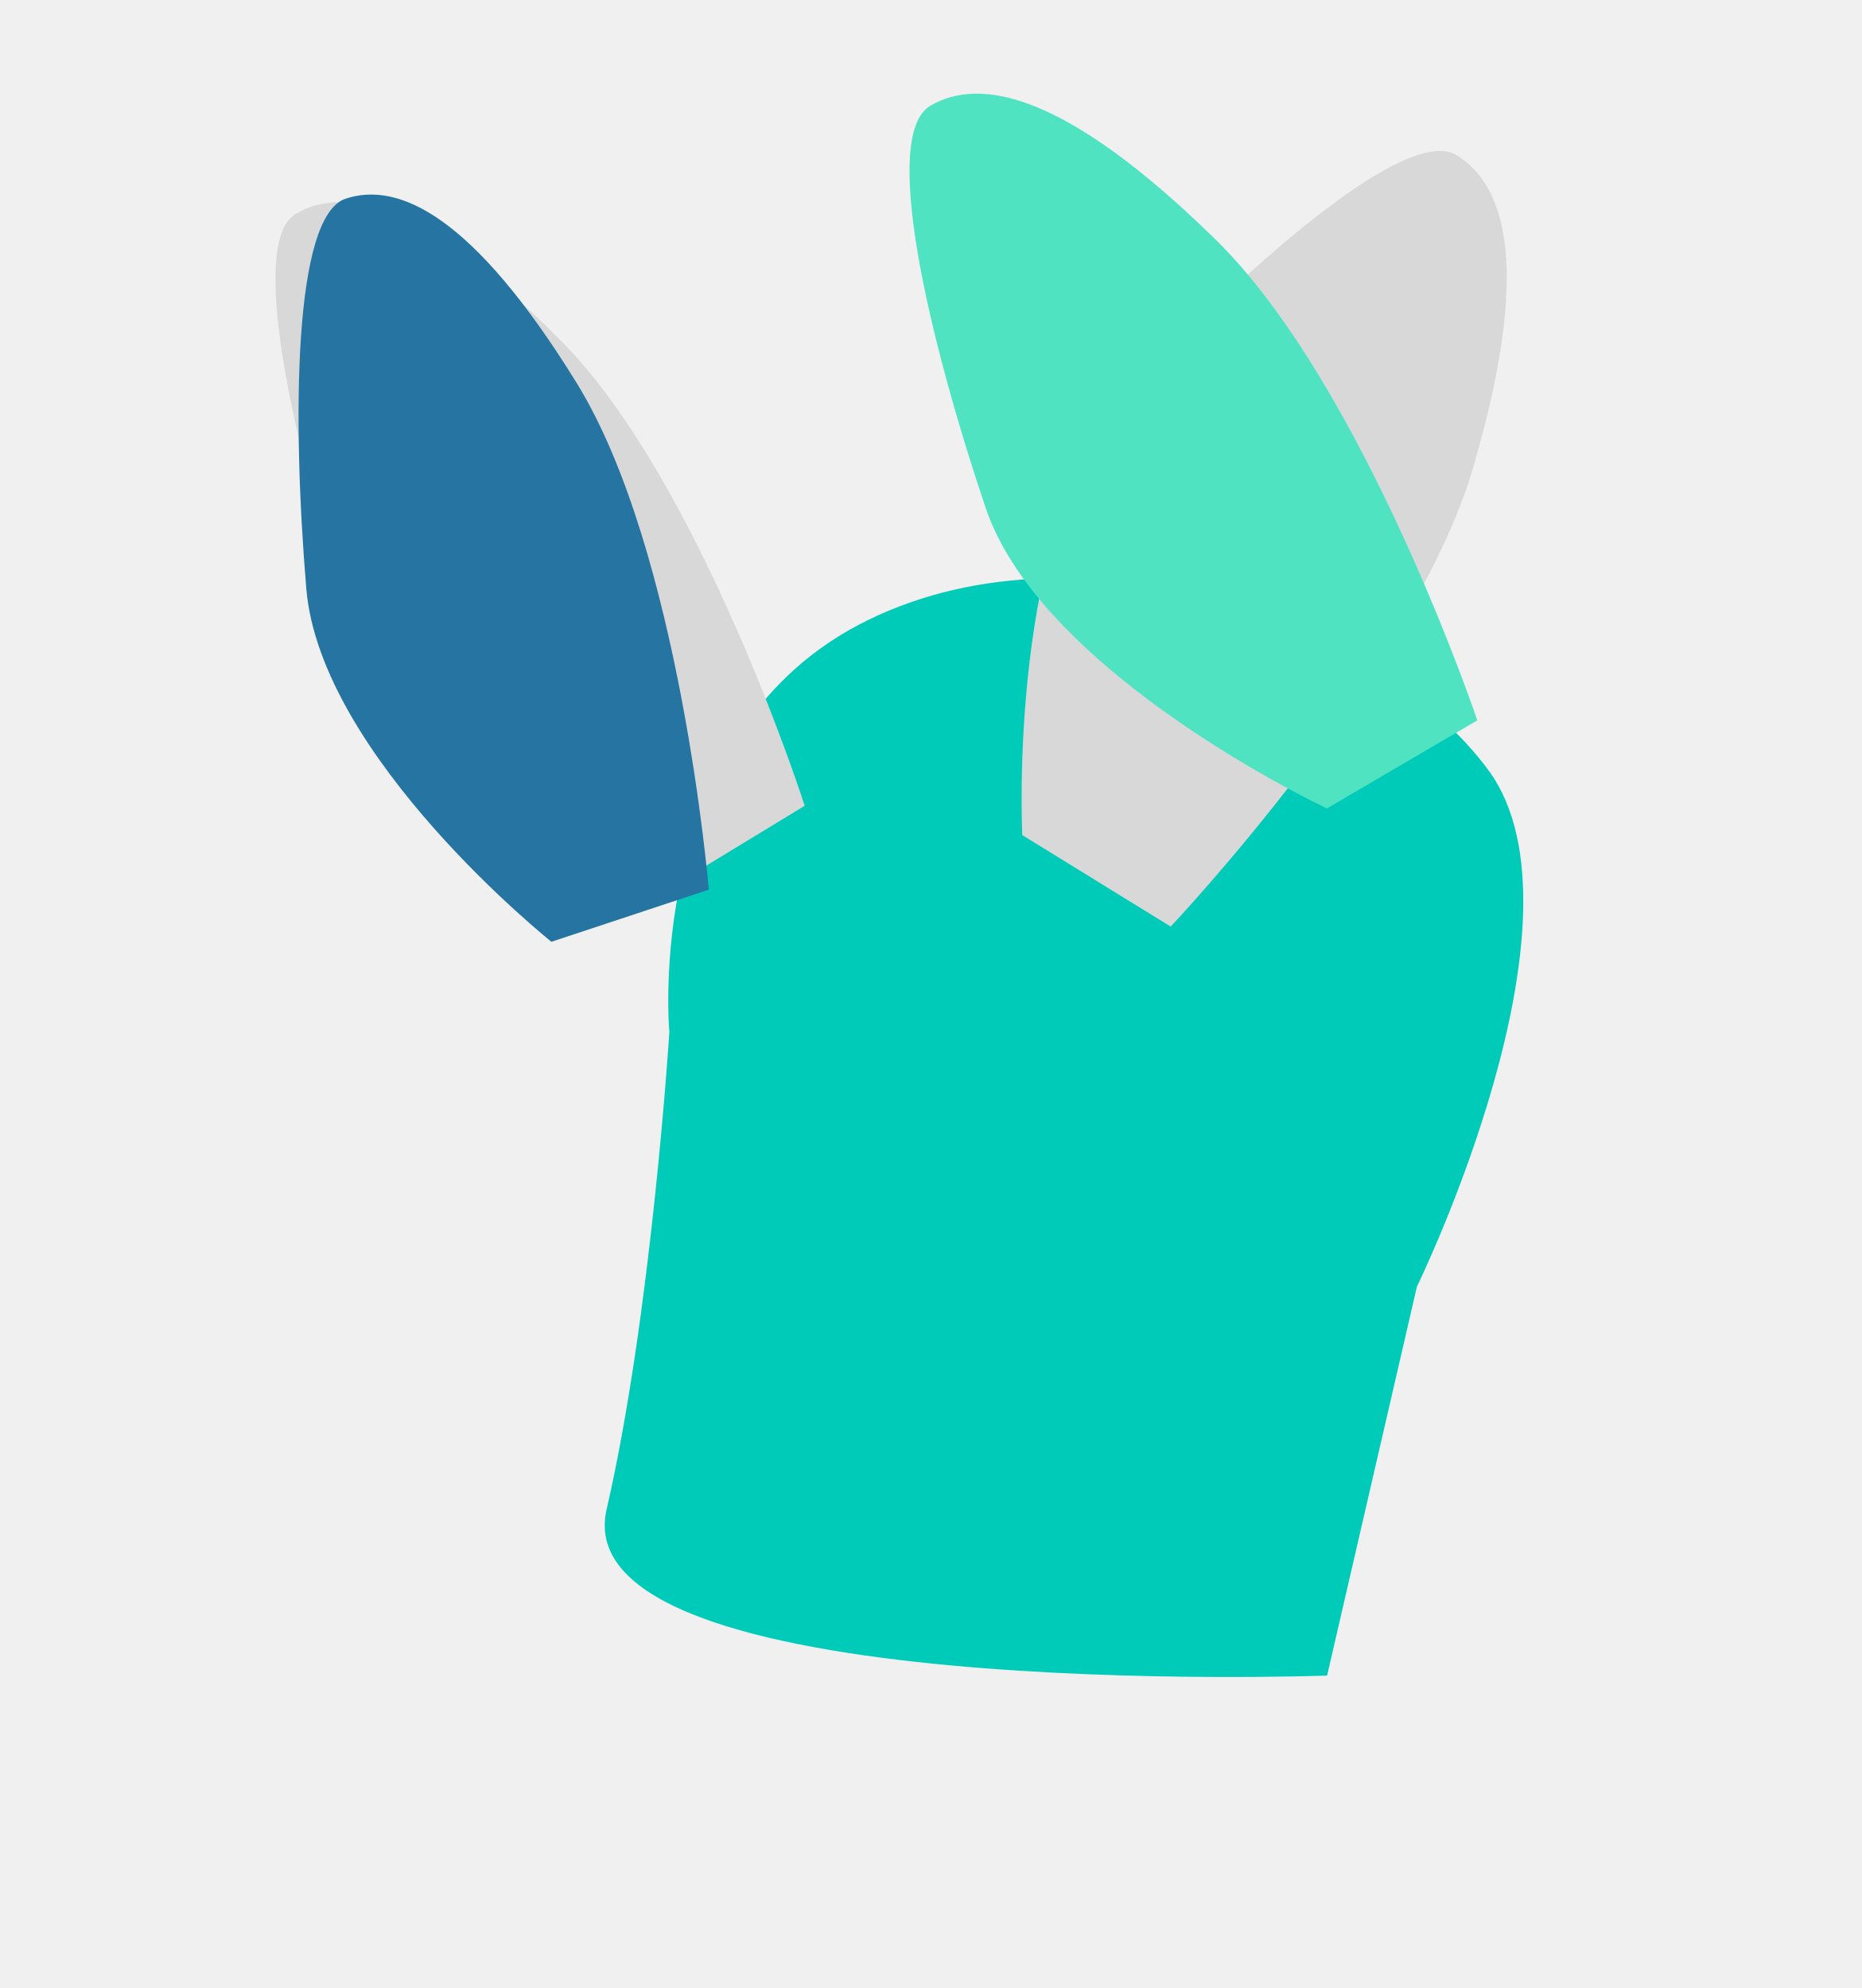
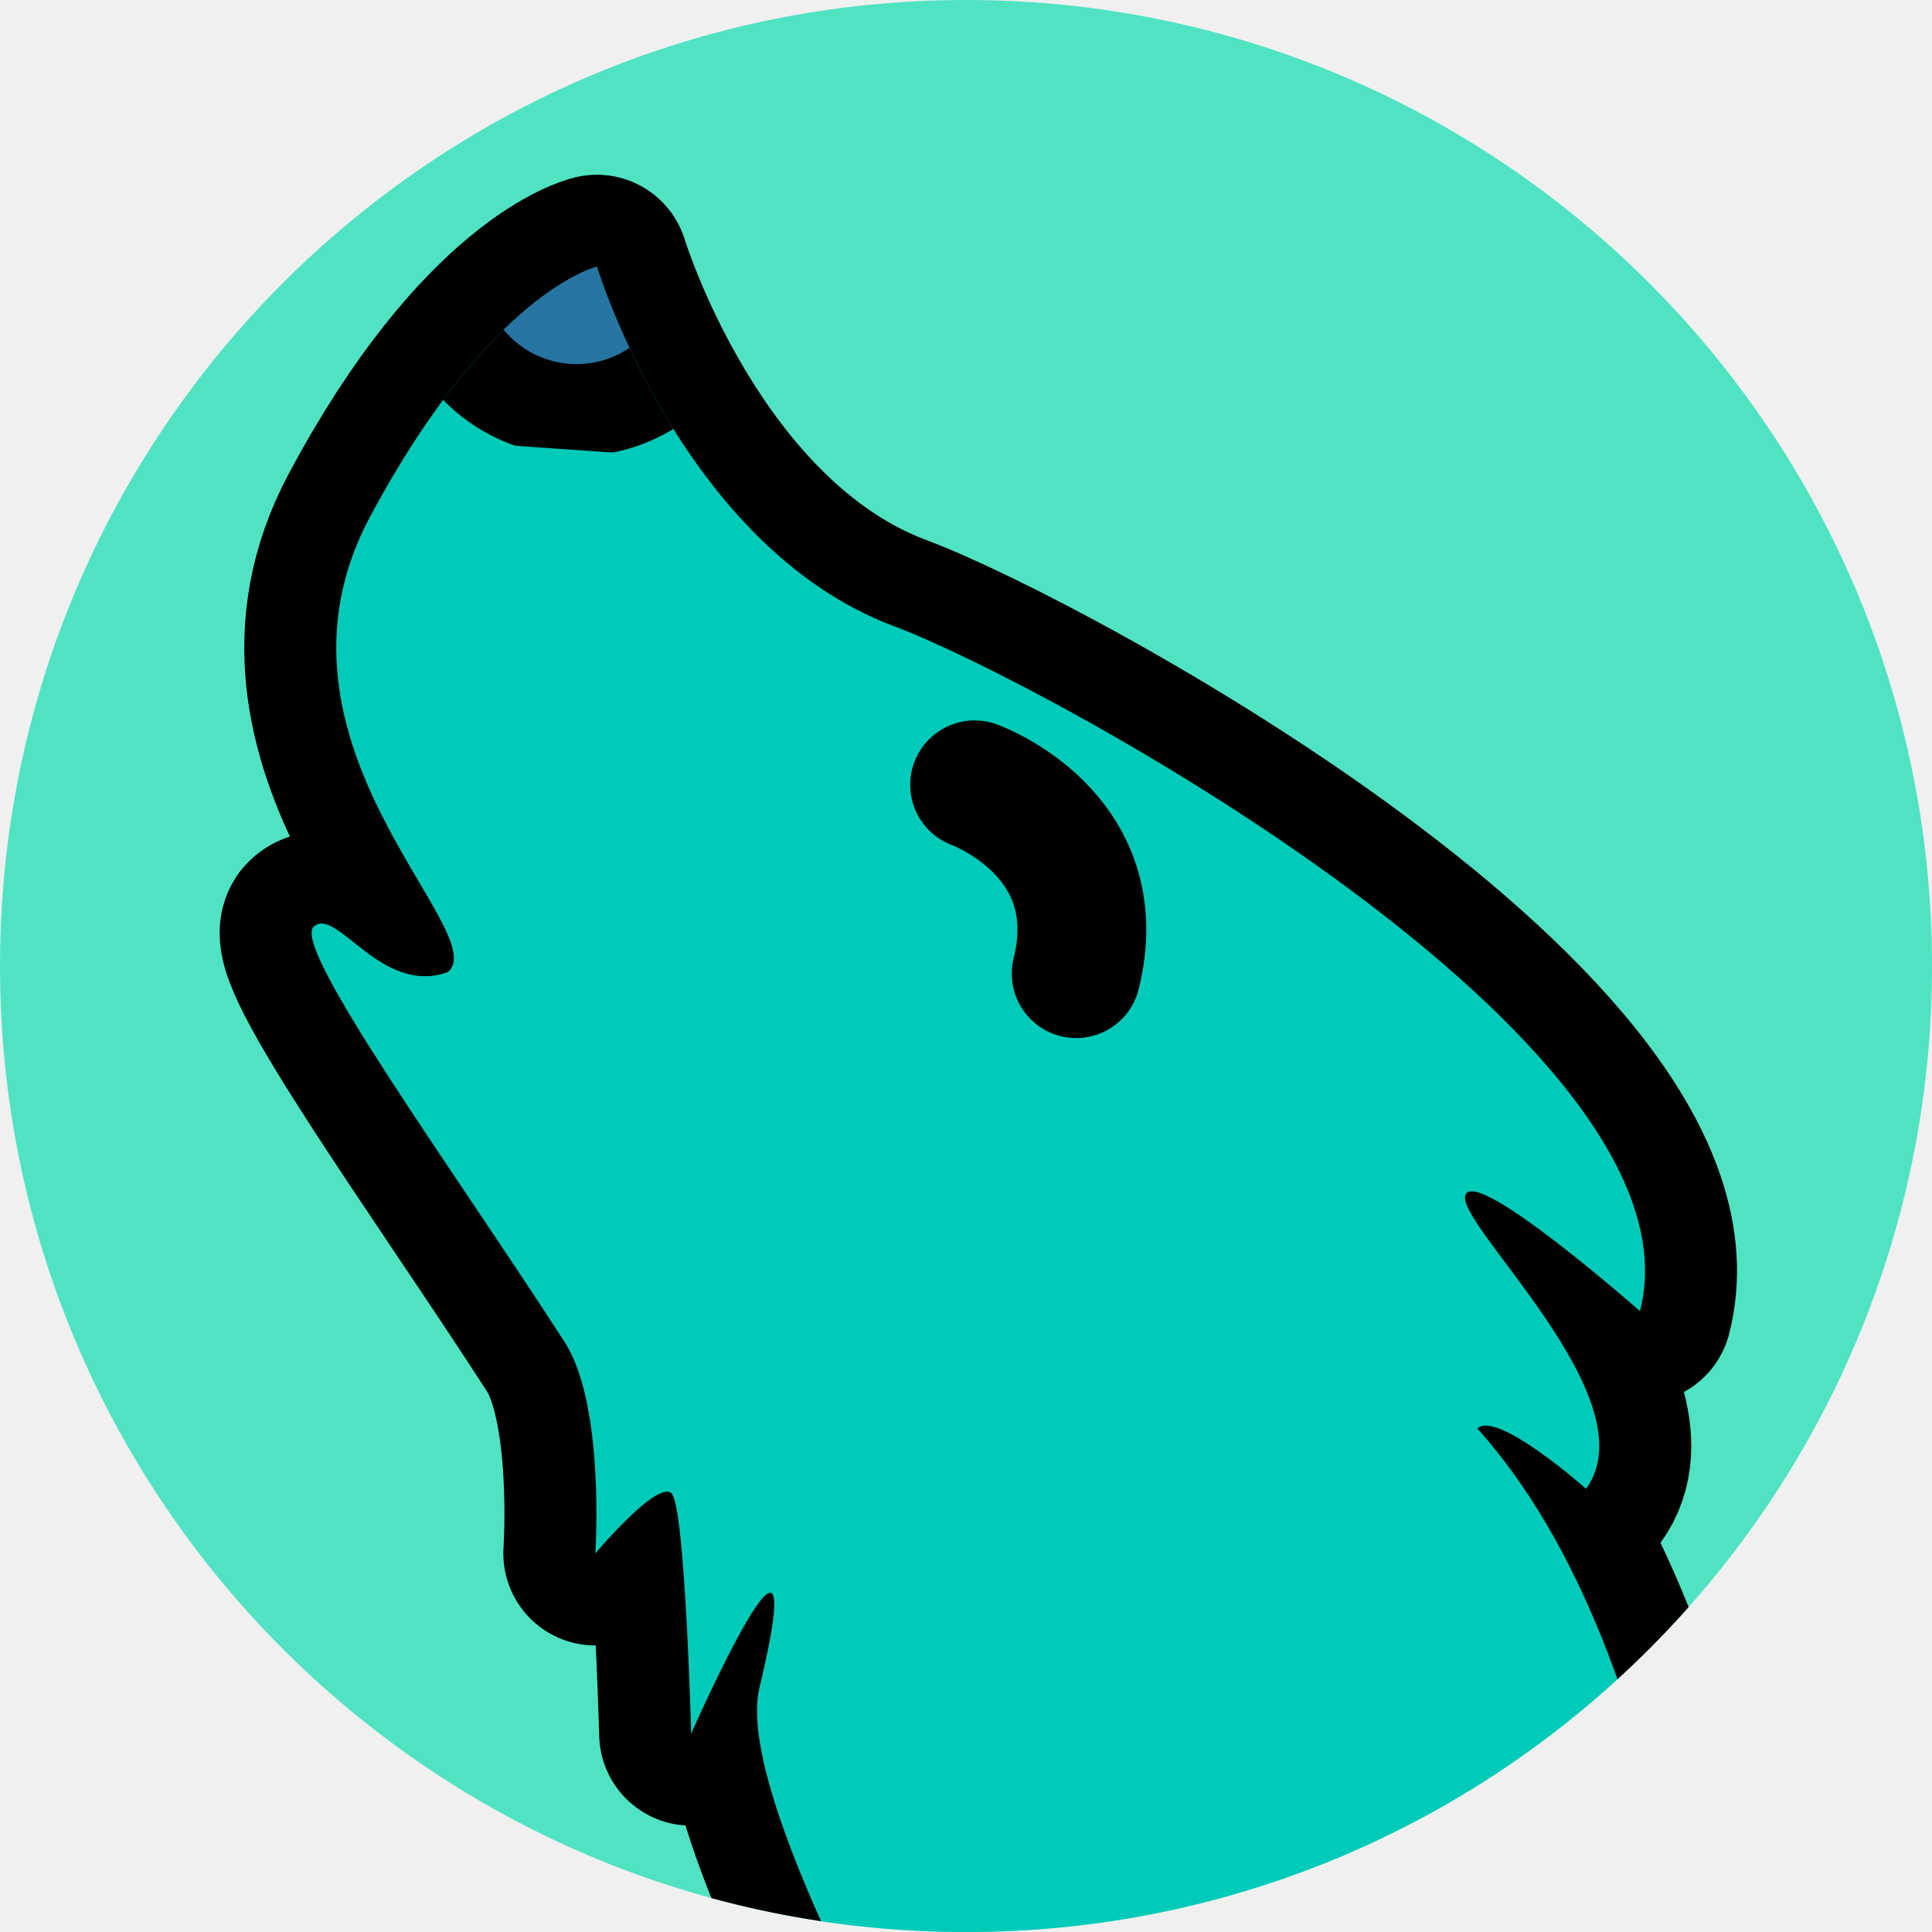
- <svg xmlns="http://www.w3.org/2000/svg" xmlns:xlink="http://www.w3.org/1999/xlink" width="44px" height="47px" viewBox="0 0 44 47" version="1.1">
+ <svg xmlns="http://www.w3.org/2000/svg" xmlns:xlink="http://www.w3.org/1999/xlink" width="105px" height="105px" viewBox="0 0 105 105" version="1.1">
  <defs>
-     <path d="M2.185,24.538 C2.185,19.819 1.092,13.213 1.092,13.213 C1.092,13.213 -1.092,6.606 3.277,2.831 C7.646,-0.944 15.293,1.11022302e-15 18.57,2.831 C21.847,5.663 19.662,15.1 19.662,15.1 L19.662,24.538 C19.662,24.538 2.185,29.256 2.185,24.538 Z" id="path-1" />
-     <path d="M7.017,2.285 C10.88,4.923 14.743,11.959 14.743,11.959 L11.846,14.597 C11.846,14.597 5.085,12.838 3.154,9.321 C1.223,5.803 -0.709,1.405 0.257,0.526 C1.223,-0.353 3.154,-0.353 7.017,2.285 Z" id="path-3" />
-     <path d="M9.682,4.539 C13.805,7.262 17.929,14.521 17.929,14.521 L14.836,17.243 C14.836,17.243 7.62,15.429 5.558,11.799 C3.497,8.169 1.435,3.632 2.466,2.724 C3.497,1.817 5.558,1.817 9.682,4.539 Z" id="path-5" />
+     <circle id="path-1" cx="52.5" cy="52.5" r="52.5" />
+     <path d="M27.436,76.428 C29.619,63.315 23.908,79.171 23.908,79.171 C23.908,79.171 22.732,67.021 21.949,66.237 C21.165,65.454 18.029,69.765 18.029,69.765 C18.029,69.765 18.013,61.686 15.563,58.418 C8.775,49.362 -0.784,38.018 0.392,36.842 C1.568,35.666 4.311,40.37 7.839,38.802 C10.19,36.45 -3.796,27.1 1.881,14.424 C7.557,1.748 13.234,-1.92734717e-13 13.234,-1.92734717e-13 C13.234,-1.92734717e-13 18.91,14.861 30.7,18.358 C39.11,20.853 76.484,37.863 73.746,52.666 C73.746,52.666 64.244,45.41 63.836,47.044 C63.428,48.678 74.674,57.424 71.496,62.503 C71.496,62.503 66.372,58.559 65.372,59.644 C89.054,82.586 82.669,159.494 82.669,159.494 C82.669,159.494 25.252,89.541 27.436,76.428 Z" id="path-3" />
  </defs>
-   <g id="Logged-Out" stroke="none" stroke-width="1" fill="none" fill-rule="evenodd">
-     <g id="Owl-Colored">
-       <g id="Group-2" transform="translate(3, 2)">
-         <g id="Path-7" transform="translate(9.228081, 13.2957)">
-           <mask id="mask-2" fill="white">
-             <use xlink:href="#path-1" />
-           </mask>
-           <g id="Mask" />
-           <path d="M-9.032,32.447 C-12.918,15.953 -14.283,14.364 -5.566,5.188 C3.151,-3.988 18.497,3.09 19.733,-8.162 C20.969,-19.414 52.791,-12.144 52.791,-12.144 L28.425,58.725 C28.425,58.725 -5.147,48.94 -9.032,32.447 Z" fill="#00CBB9" mask="url(#mask-2)" transform="translate(20.36623, 22.13515) rotate(13) translate(-20.36623, -22.13515) " />
-         </g>
-         <g id="Path-18" transform="translate(9.76106, 11.29089) rotate(11) translate(-9.76106, -11.29089) translate(2.26106, 3.790888)">
-           <mask id="mask-4" fill="white">
-             <use xlink:href="#path-3" />
-           </mask>
-           <use id="Combined-Shape" fill="#D8D8D8" xlink:href="#path-3" />
-           <path d="M-13.312,-20.844 C-13.312,-20.844 -12.873,-9.678 -0.636,-9.678 C11.6,-9.678 29.283,-9.021 23.073,6.873 C16.863,22.767 0.537,41.752 -11.712,23.398 C-23.96,5.044 -13.312,-20.844 -13.312,-20.844 Z" fill="#2574A1" mask="url(#mask-4)" transform="translate(3.376631, 5.043855) rotate(13) translate(-3.376631, -5.043855) " />
-         </g>
-         <g id="Path-18" transform="translate(26.91823, 11.26419) rotate(-2) translate(-26.91823, -11.26419) translate(16.91823, 1.264194)">
-           <mask id="mask-6" fill="white">
-             <use xlink:href="#path-5" />
-           </mask>
-           <use id="Mask" fill="#D8D8D8" transform="translate(10.06004, 9.712509) rotate(75) translate(-10.06004, -9.712509) " xlink:href="#path-5" />
-           <path d="M-11.572,-19.968 C-11.572,-19.968 -10.769,-11.016 11.612,-11.016 C33.994,-11.016 66.337,-10.49 54.978,2.252 C43.619,14.995 13.758,30.215 -8.646,15.501 C-31.049,0.786 -11.572,-19.968 -11.572,-19.968 Z" fill="#50E3C2" mask="url(#mask-6)" transform="translate(18.95208, 0.786221) rotate(13) translate(-18.95208, -0.786221) " />
+   <g id="Logo" stroke="none" stroke-width="1" fill="none" fill-rule="evenodd">
+     <g id="Artboard" transform="translate(-54, -314)">
+       <g id="Icon" transform="translate(54, 314)">
+         <mask id="mask-2" fill="white">
+           <use xlink:href="#path-1" />
+         </mask>
+         <use id="Mask" fill="#50E3C2" xlink:href="#path-1" />
+         <g id="Animal" mask="url(#mask-2)">
+           <g transform="translate(55.86621, 96.58732) rotate(7) translate(-55.86621, -96.58732) translate(9.366213, 14.08732)" id="Body">
+             <g transform="translate(46.15602, 82.26197) rotate(-3) translate(-46.15602, -82.26197) translate(4.156018, 2.261974)">
+               <g id="Rectangle" transform="translate(-0, -0)">
+                 <mask id="mask-4" fill="white">
+                   <use xlink:href="#path-3" />
+                 </mask>
+                 <use id="Mask" stroke="#000000" stroke-width="10" stroke-linejoin="round" xlink:href="#path-3" />
+                 <rect fill="#00CBB9" mask="url(#mask-4)" x="-10.782" y="-10.053" width="103.05" height="116.268" />
+                 <ellipse id="Oval" stroke="#000000" stroke-width="5" fill="#2574A1" mask="url(#mask-4)" cx="12.142" cy="0.219" rx="7.641" ry="7.649" />
+               </g>
+               <path d="M34.87,27.27 C34.87,27.27 42.708,28.054 42.708,35.893" id="Eye" stroke="#000000" stroke-width="7" stroke-linecap="round" transform="translate(38.78905, 31.5813) rotate(10) translate(-38.78905, -31.5813) " />
+             </g>
+           </g>
        </g>
      </g>
    </g>
  </g>
</svg>
